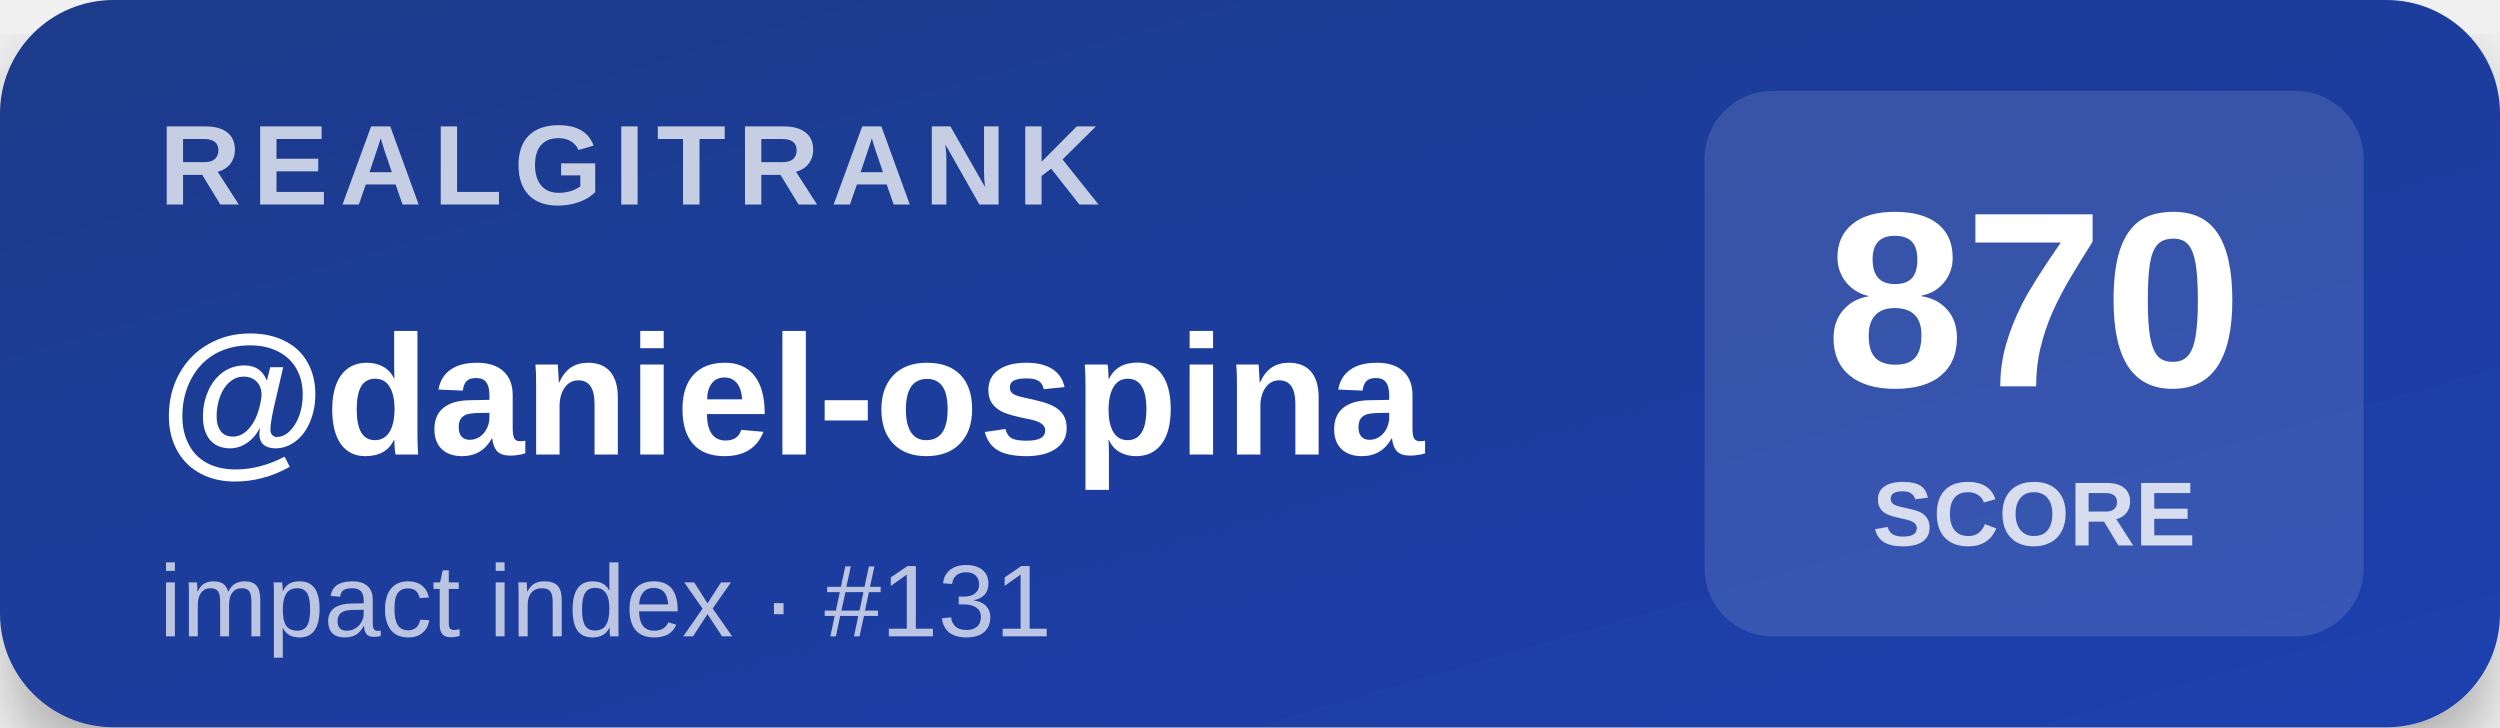
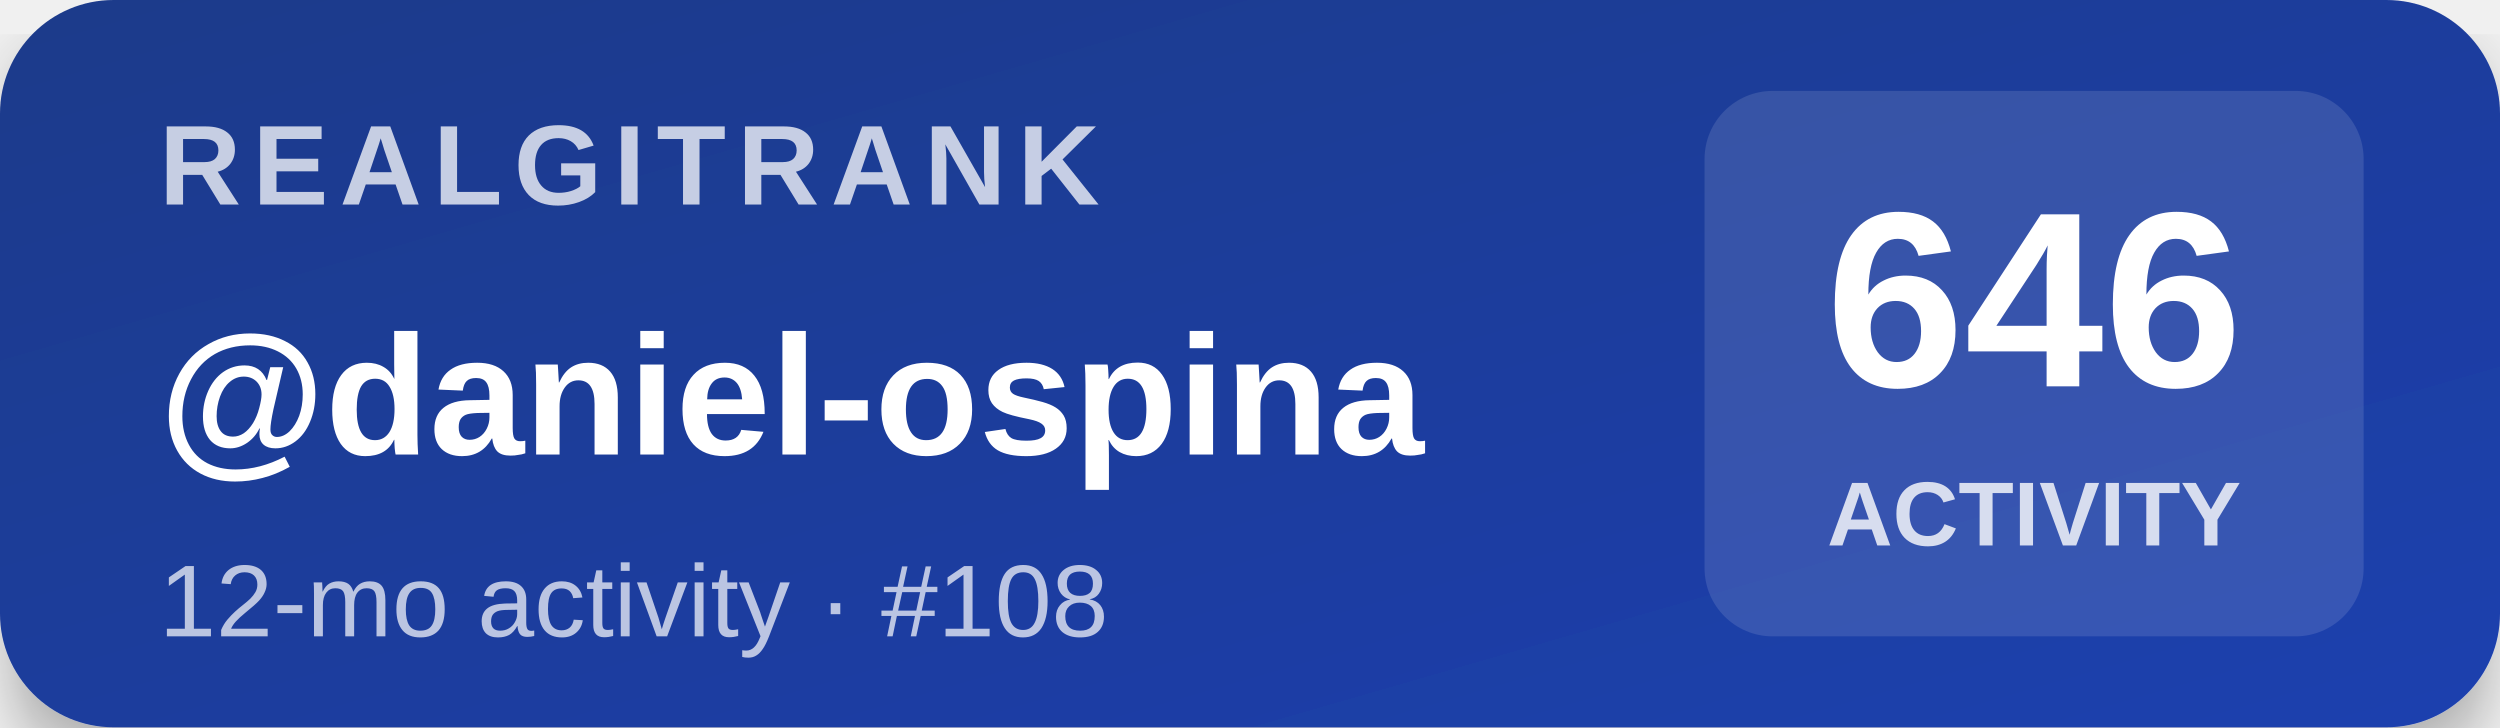
<svg xmlns="http://www.w3.org/2000/svg" width="220" height="64" viewBox="0 0 220 64">
  <defs>
    <linearGradient id="bg" x1="0" y1="0" x2="1" y2="1">
      <stop offset="0%" stop-color="#1e3a8a" />
      <stop offset="100%" stop-color="#1e40af" />
    </linearGradient>
    <filter id="shadow">
      <feDropShadow dx="0" dy="3" stdDeviation="3" flood-opacity="0.3" />
    </filter>
  </defs>
  <rect width="220" height="64" rx="10" fill="url(#bg)" filter="url(#shadow)" />
  <text x="14" y="18" font-family="Segoe UI,Arial,sans-serif" font-size="10" font-weight="700" fill="#ffffff" opacity="0.75" letter-spacing="1">REALGITRANK</text>
  <text x="14" y="40" font-family="Segoe UI,Arial,sans-serif" font-size="15" font-weight="800" fill="#ffffff">@daniel-ospina</text>
-   <text x="14" y="56" font-family="Segoe UI,Arial,sans-serif" font-size="9" fill="#ffffff" opacity="0.7">impact index · #131</text>
+   <text x="14" y="56" font-family="Segoe UI,Arial,sans-serif" font-size="9" fill="#ffffff" opacity="0.7">12-mo activity · #108</text>
  <rect x="150" y="8" width="58" height="48" rx="6" fill="#ffffff" opacity="0.12" />
-   <text x="179" y="34" text-anchor="middle" font-family="Segoe UI,Arial,sans-serif" font-size="22" font-weight="900" fill="#ffffff">870</text>
-   <text x="179" y="48" text-anchor="middle" font-family="Segoe UI,Arial,sans-serif" font-size="8" font-weight="600" fill="#ffffff" opacity="0.8">SCORE</text>
+   <text x="179" y="34" text-anchor="middle" font-family="Segoe UI,Arial,sans-serif" font-size="22" font-weight="900" fill="#ffffff">646</text>
+   <text x="179" y="48" text-anchor="middle" font-family="Segoe UI,Arial,sans-serif" font-size="8" font-weight="600" fill="#ffffff" opacity="0.8">ACTIVITY</text>
</svg>
